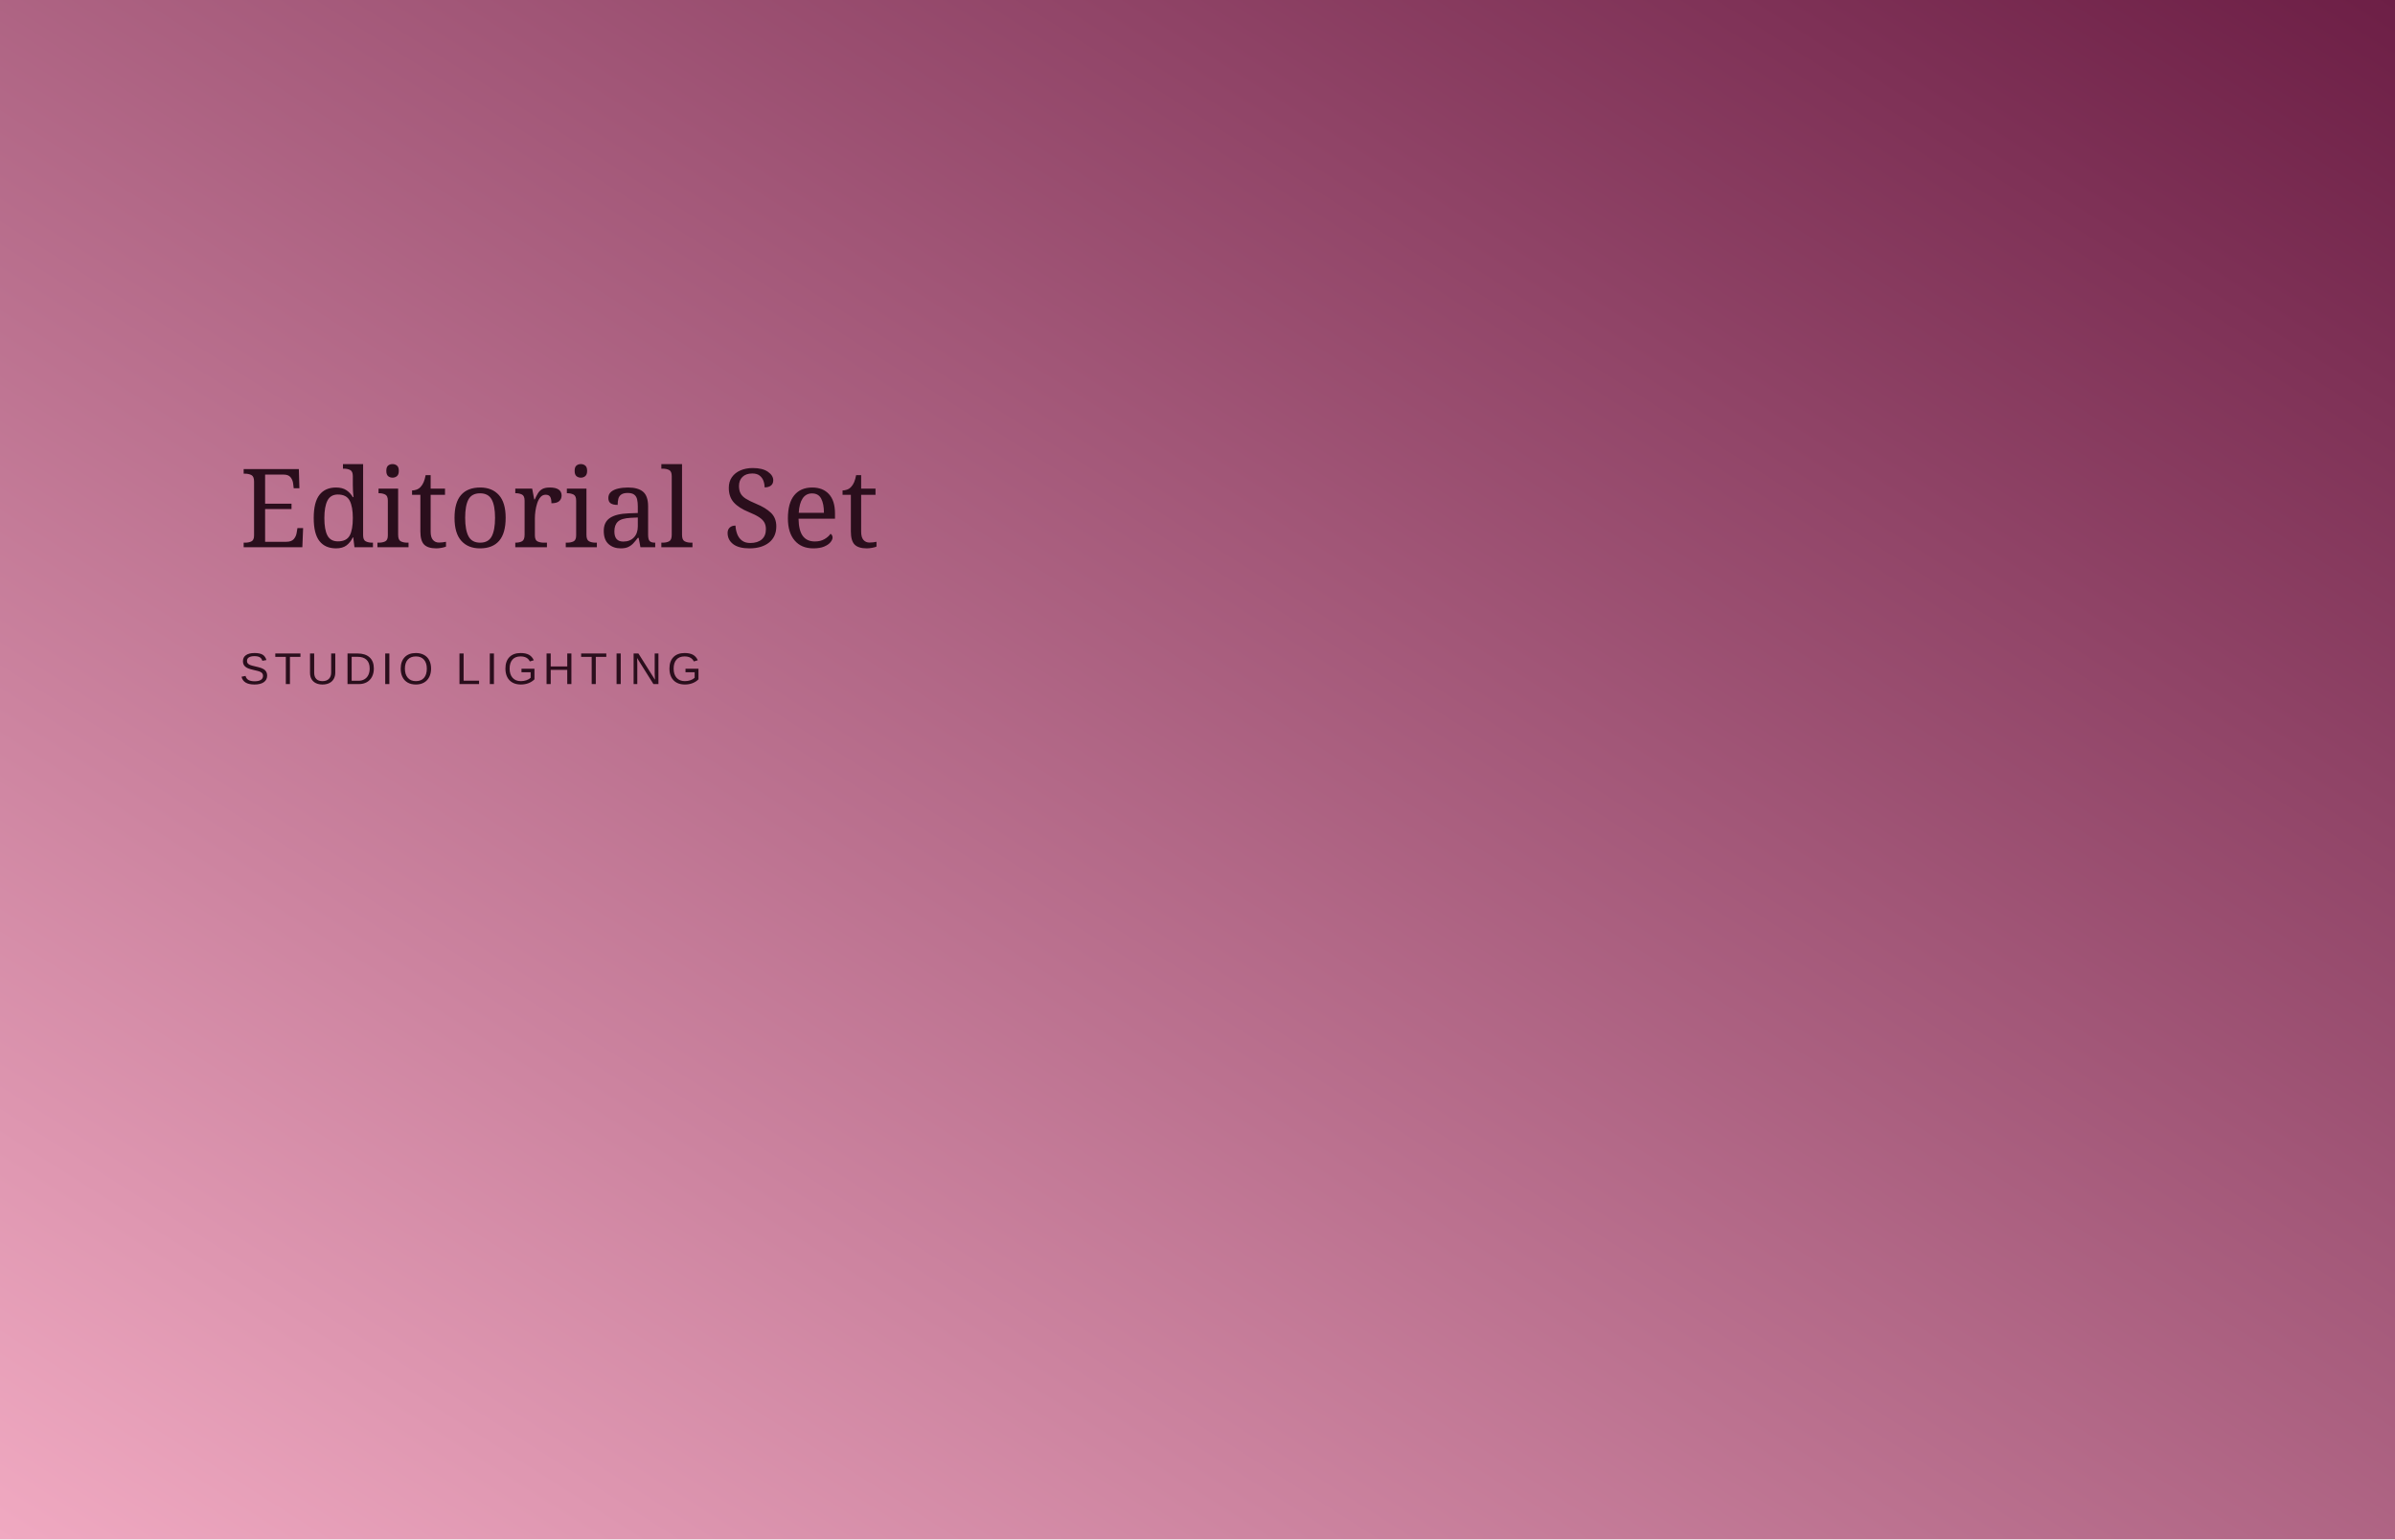
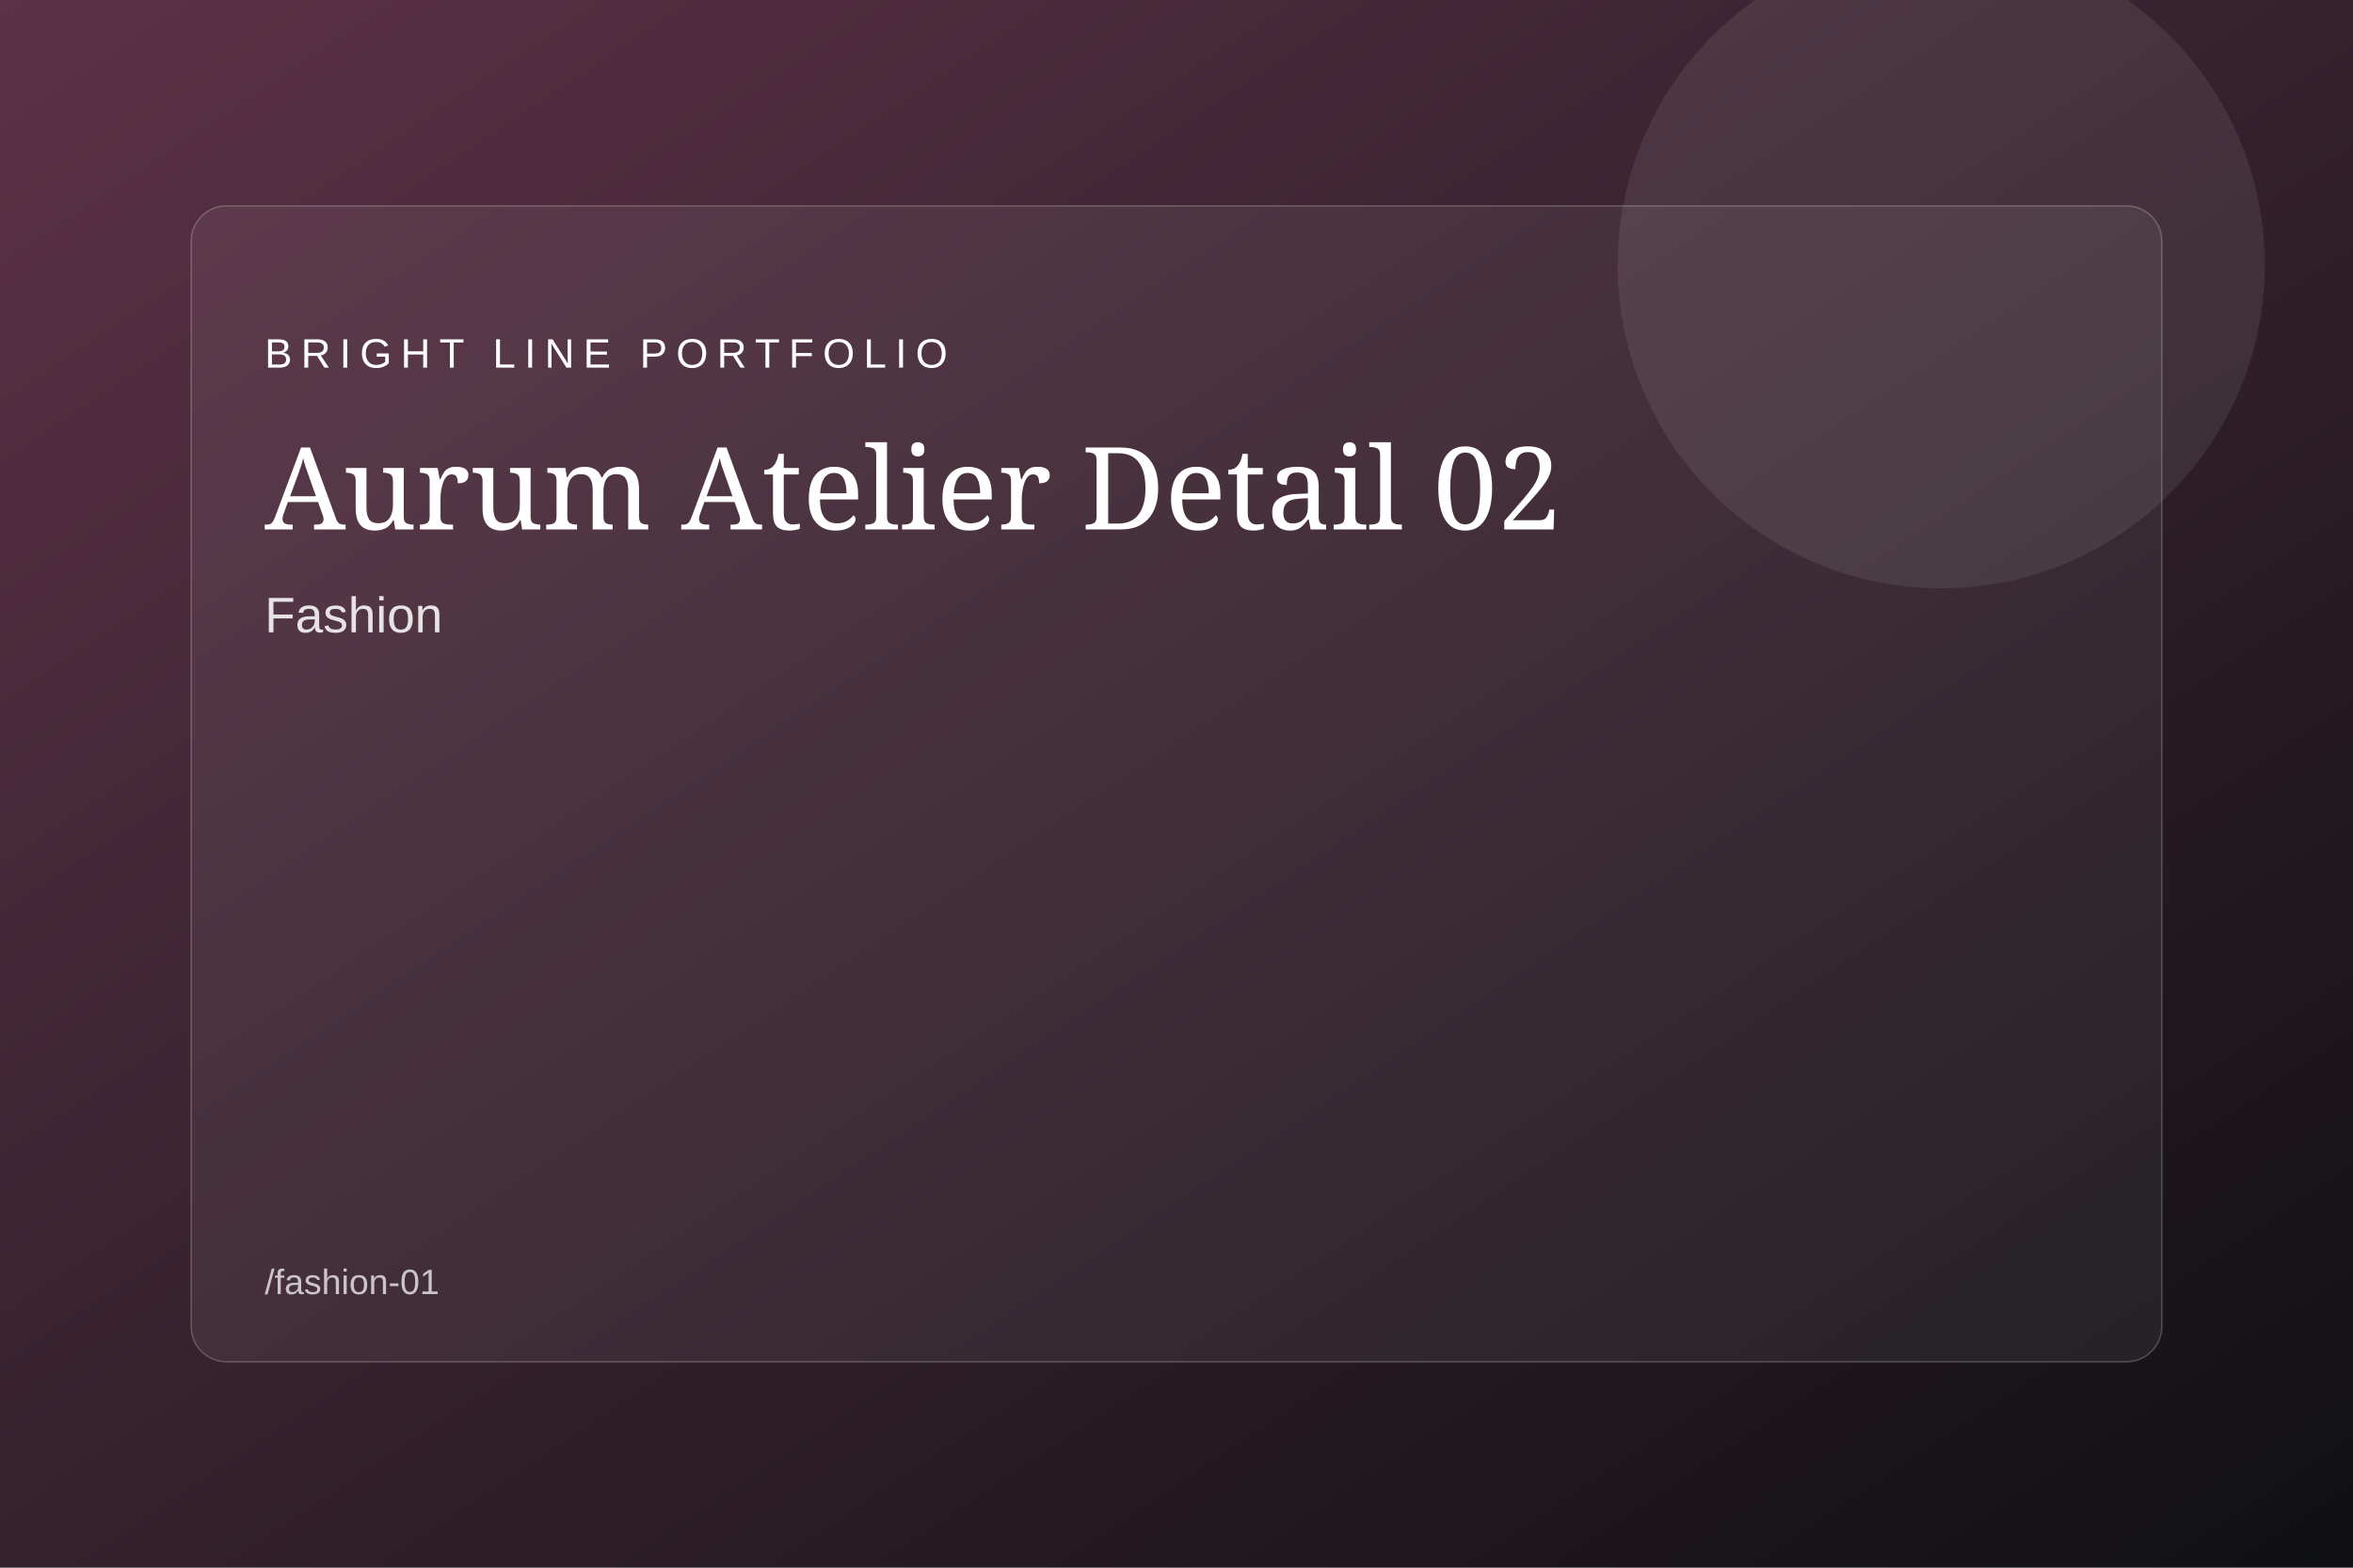
- <svg xmlns="http://www.w3.org/2000/svg" width="1400" height="900" viewBox="0 0 1400 900" fill="none">
+ <svg xmlns="http://www.w3.org/2000/svg" width="1600" height="1066" viewBox="0 0 1600 1066" role="img" aria-label="Aurum Atelier Detail 02">
  <defs>
-     <linearGradient id="g" x1="1" y1="0" x2="0" y2="1">
-       <stop offset="0%" stop-color="#6D1F46" />
-       <stop offset="100%" stop-color="#F0A9C1" />
+     <linearGradient id="bg" x1="0" y1="0" x2="1" y2="1">
+       <stop offset="0%" stop-color="#5c3246" />
+       <stop offset="100%" stop-color="#0f1013" />
    </linearGradient>
  </defs>
-   <rect width="1400" height="900" fill="url(#g)" />
-   <text x="140" y="320" fill="#2A0E1C" font-family="Georgia, serif" font-size="64">Editorial Set</text>
-   <text x="140" y="400" fill="#2A0E1C" font-family="Arial, sans-serif" font-size="26" letter-spacing="3">STUDIO LIGHTING</text>
+   <rect width="1600" height="1066" fill="url(#bg)" />
+   <circle cx="1320" cy="180" r="220" fill="rgba(255,255,255,0.08)" />
+   <rect x="130" y="140" width="1340" height="786" rx="24" fill="rgba(255,255,255,0.06)" stroke="rgba(255,255,255,0.22)" />
+   <text x="180" y="250" fill="#ffffff" font-family="Arial, Helvetica, sans-serif" font-size="28" letter-spacing="6">BRIGHT LINE PORTFOLIO</text>
+   <text x="180" y="360" fill="#ffffff" font-family="Georgia, serif" font-size="78">Aurum Atelier Detail 02</text>
+   <text x="180" y="430" fill="rgba(255,255,255,0.86)" font-family="Arial, Helvetica, sans-serif" font-size="34">Fashion</text>
+   <text x="180" y="880" fill="rgba(255,255,255,0.72)" font-family="Arial, Helvetica, sans-serif" font-size="24">/fashion-01</text>
</svg>
